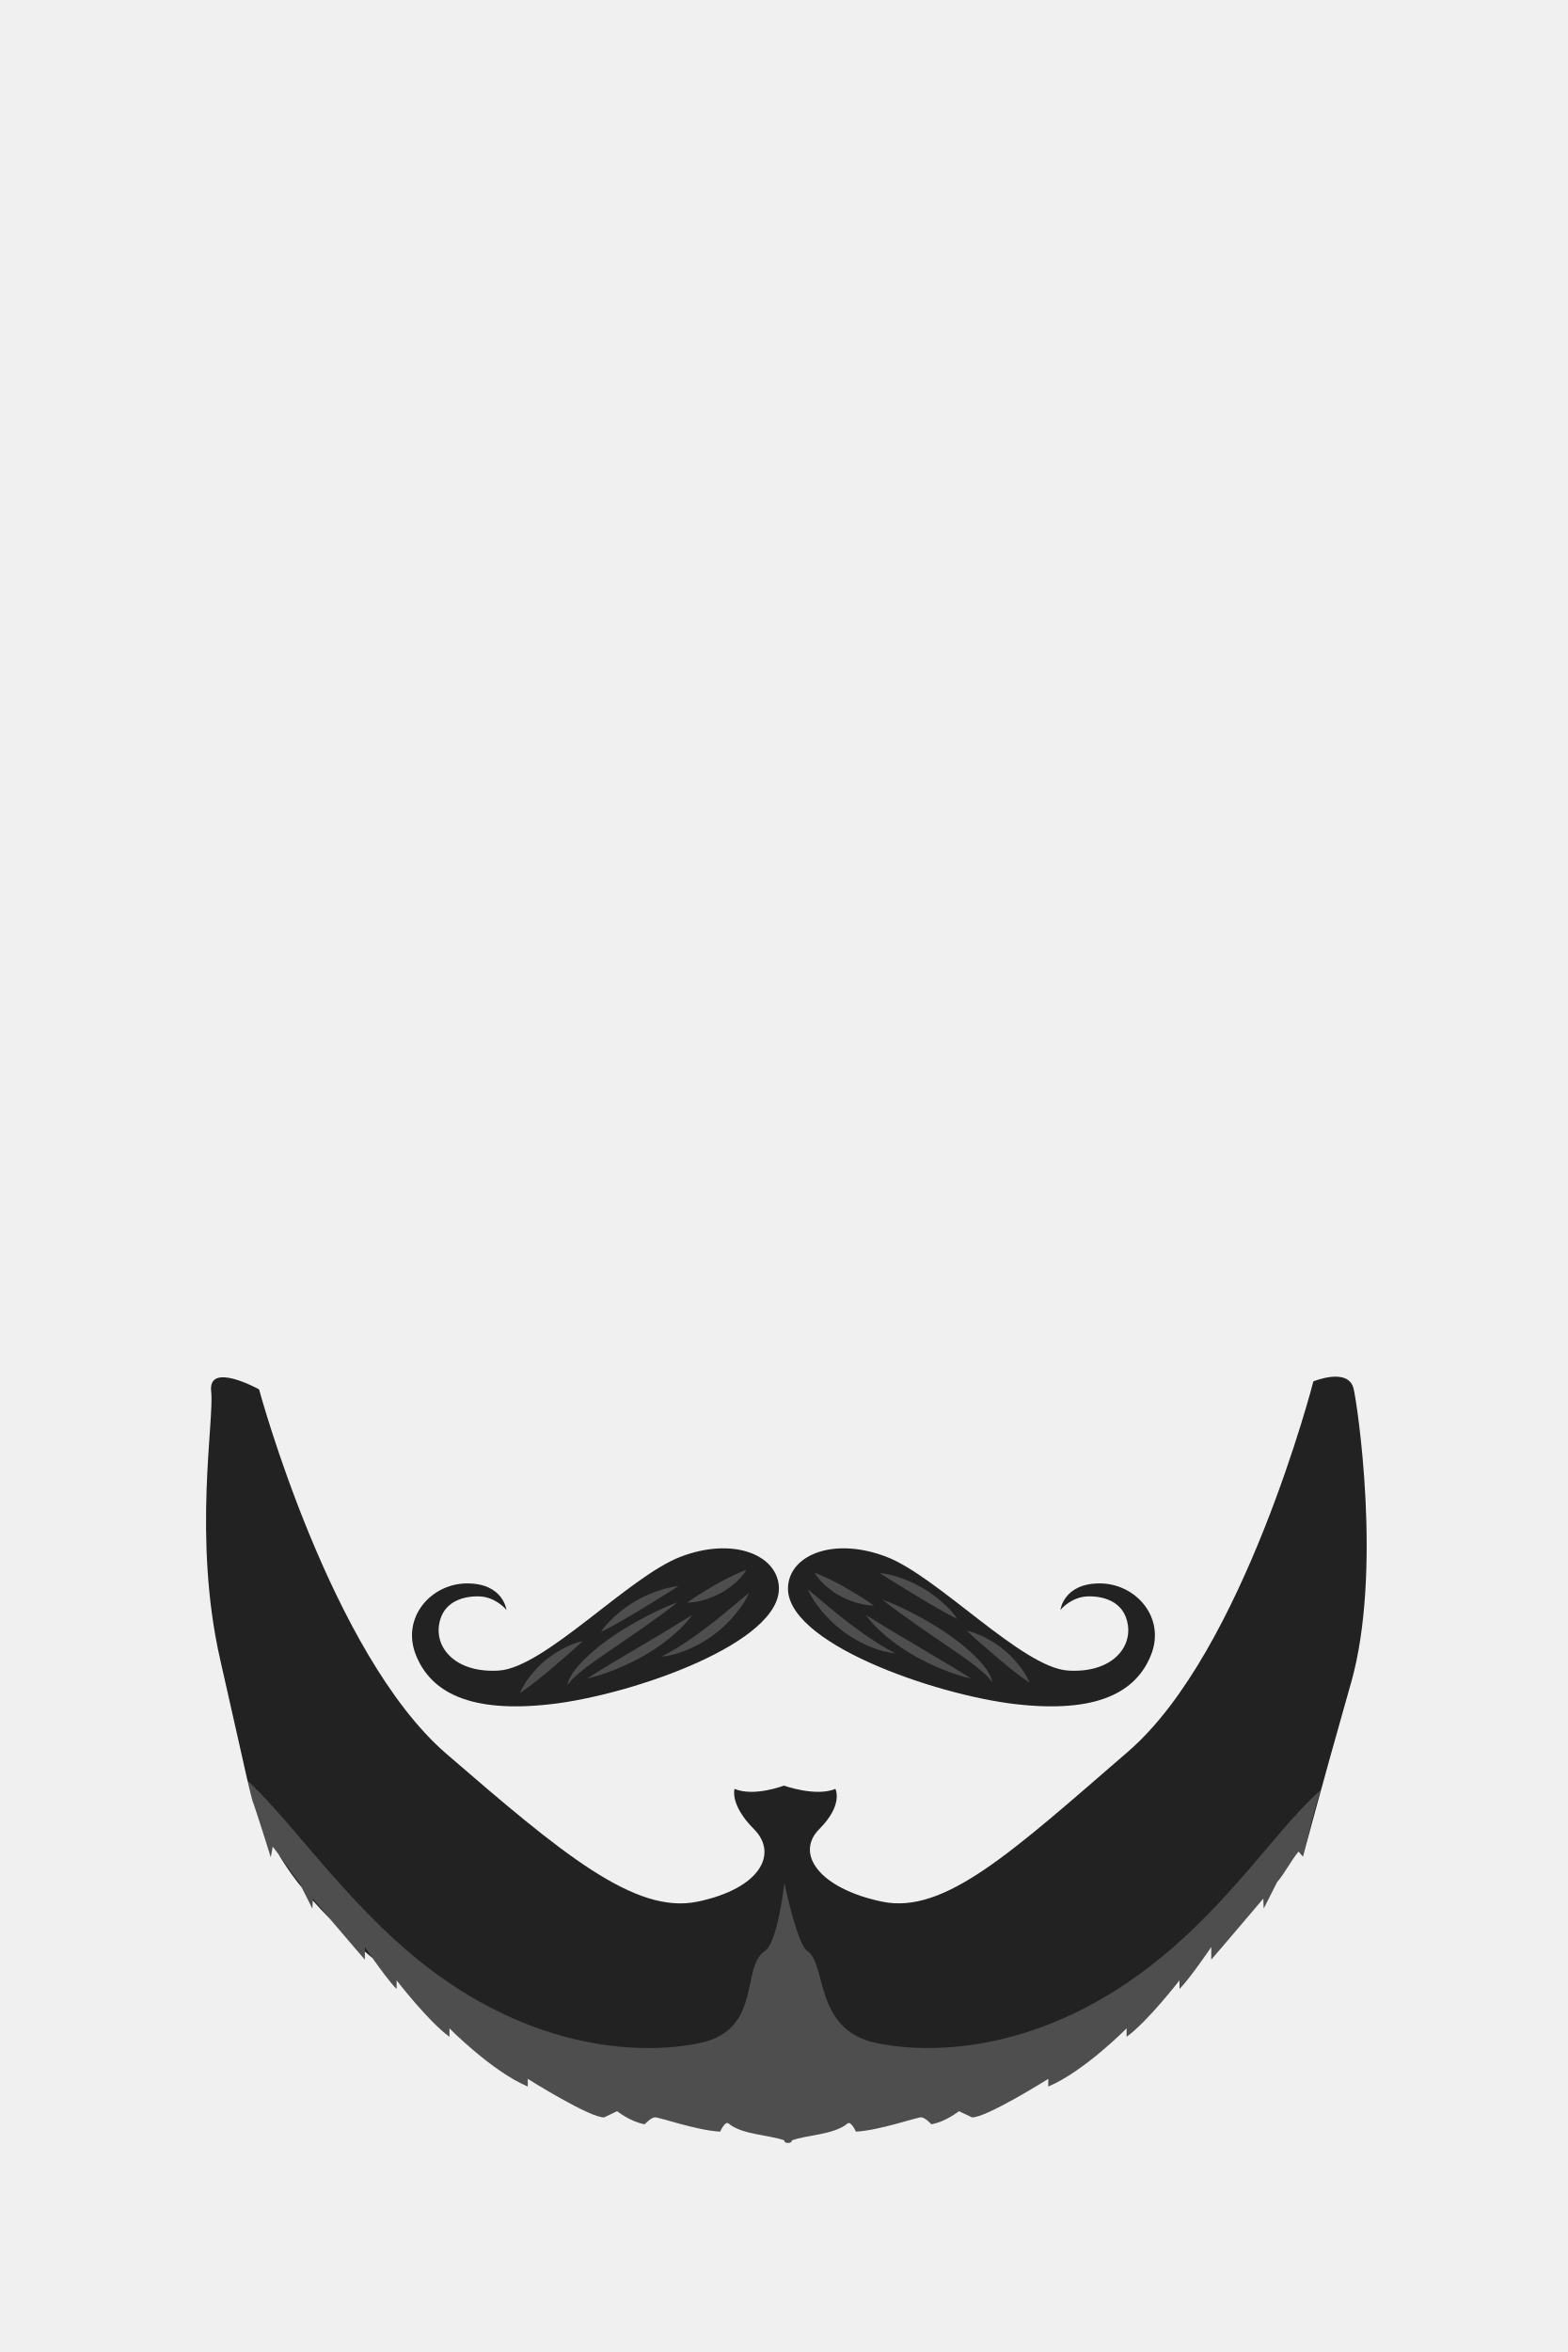
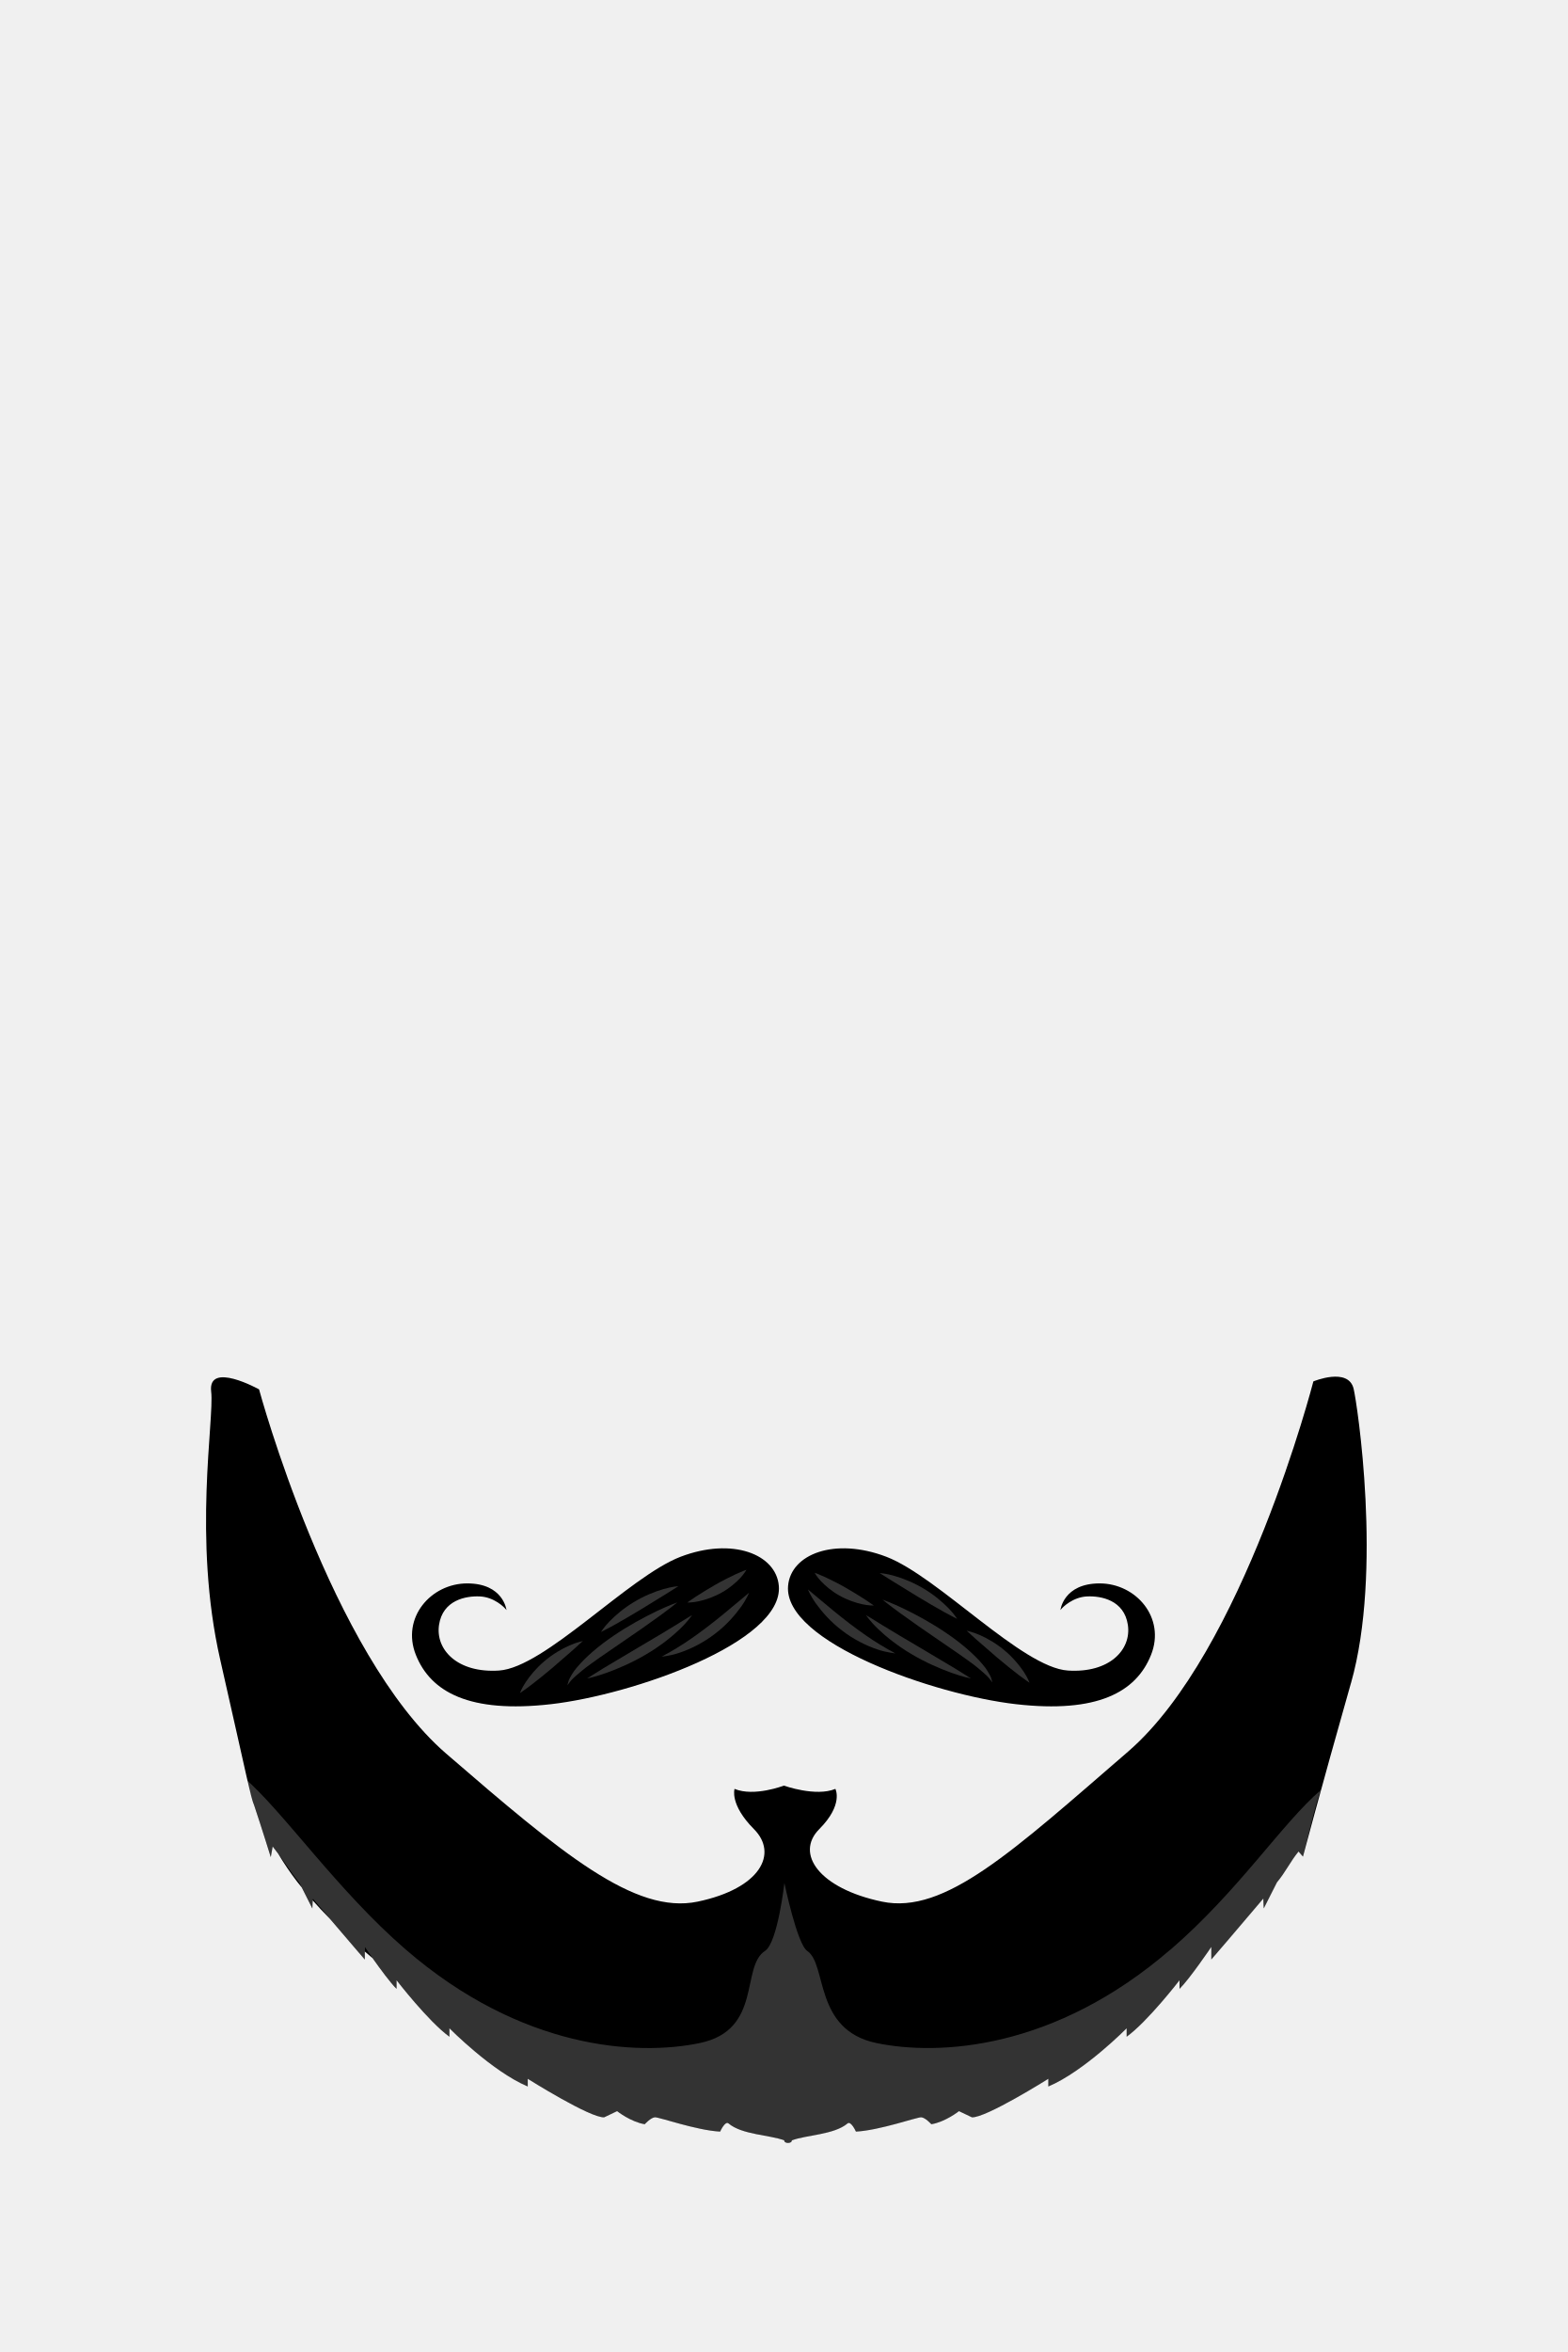
<svg xmlns="http://www.w3.org/2000/svg" id="Layer_1" version="1.1" viewBox="0 0 400 600">
  <defs>
    <style>
      .st0 {
        fill: #fff;
      }

      .st1 {
-         fill: #222;
+         fill: $[hairColor];
      }

      .st2 {
        opacity: .2;
      }
    </style>
  </defs>
  <g id="beard_4">
    <g id="beard">
      <path class="st1" d="M344.71,429.36c8.09-28.43,1.56-71.52.66-75.13-1.39-5.53-10.26-1.83-10.26-1.83,0,0-17.75,68.93-47.27,94.43-29.52,25.51-46.79,41.63-62.8,38.28-16.01-3.35-22.25-12.23-16-18.5,6.25-6.27,4.11-10.26,4.11-10.26-5,2.09-13.14-.84-13.14-.84,0,0-7.58,2.93-12.59.84,0,0-1.3,3.98,4.95,10.26,6.25,6.27,1.65,15.15-14.36,18.5-16.01,3.35-34.65-12.26-64.17-37.76-29.52-25.51-47.74-92.92-47.74-92.92,0,0-13.14-7.3-12.22.57.84,7.21-4.74,37.38,2.3,68.35s7.7,34.86,8.69,37.25c1.96,5.87,4.22,13.16,4.22,13.16l.49-2.71c.45.55.92,1.17,1.39,1.82,1.49,2.49,3.11,4.9,4.87,7.18.36.46.74.95,1.15,1.44l2.71,5.37s.07-.96.1-2.05c1.33,1.5,2.8,3.09,4.43,4.74,5.08,5.97,8.86,10.34,8.86,10.34v-2.04c.64.56,1.3,1.11,1.97,1.67,1.85,2.62,4.56,6.32,6.13,7.85v-2.2s8.08,10.48,13.49,14.41v-2.16s10.85,11,19.98,14.85v-1.96s16,10.07,19.51,9.82l3.29-1.57s3.45,2.74,7.05,3.34c0,0,1.54-1.71,2.59-1.77,1.12-.06,10.58,3.33,16.65,3.65,0,0,1.26-2.83,2.15-2.08,3.4,2.89,10.57,2.92,14.2,4.31-.02.89,1.97.89,1.95,0,3.63-1.38,10.8-1.42,14.2-4.31.89-.75,2.15,2.08,2.15,2.08,6.07-.32,15.54-3.7,16.65-3.65,1.05.05,2.59,1.77,2.59,1.77,3.6-.6,7.05-3.34,7.05-3.34l3.29,1.57c3.5.24,19.51-9.82,19.51-9.82v1.96c9.13-3.85,19.98-14.85,19.98-14.85v2.16c5.41-3.93,13.49-14.41,13.49-14.41v2.2c2.56-2.5,8.11-10.7,8.11-10.7v3.21s6.14-7.1,13.28-15.56c.02,1.26.11,2.52.11,2.52l3.36-6.64c2.21-2.64,3.4-5.3,5.51-7.87l1.13,1.3s4.17-15.87,12.25-44.31Z" />
      <path class="st1" d="M198.72,404.56c-.68-8.07-11.83-12.48-25.06-7.43-13.23,5.06-34.64,28.26-46.34,29.03-10.6.69-16.24-5.32-15.3-11.64.94-6.32,6.81-7.43,10.4-7.27,3.59.16,6.24,2.69,6.81,3.48,0,0-.76-6.8-10.02-6.8s-16.88,8.76-13.1,18.24c3.78,9.48,13.67,14.94,34.46,12.57,20.8-2.37,59.37-15.8,58.15-30.18Z" />
      <path class="st1" d="M201.08,404.56c.68-8.07,11.83-12.48,25.06-7.43,13.23,5.06,34.64,28.26,46.34,29.03,10.6.69,16.24-5.32,15.3-11.64-.94-6.32-6.81-7.43-10.4-7.27-3.59.16-6.24,2.69-6.81,3.48,0,0,.76-6.8,10.02-6.8s16.88,8.76,13.1,18.24c-3.78,9.48-13.67,14.94-34.46,12.57-20.8-2.37-59.37-15.8-58.15-30.18Z" />
    </g>
    <g id="details" class="st2">
      <path class="st0" d="M298.64,497.34c-29.52,25.51-59.03,27.18-75.04,23.84-16.01-3.35-12.53-20.08-17.62-23.48-2.6-1.73-5.84-17.35-5.84-17.35,0,0-1.72,15.25-4.94,17.33-6.26,4.04-.62,20.15-16.62,23.5-16.01,3.35-45.53,1.67-75.04-23.84-17.58-15.19-31.28-35.29-41.33-43.89,1.07,1.48,6.9,20.33,6.9,20.33l.49-2.71c2.11,2.57,4.56,6.53,6.77,9.17l3.36,6.64s.09-1.26.11-2.52c7.14,8.46,13.28,15.56,13.28,15.56v-3.21s5.55,8.2,8.11,10.7v-2.2s8.08,10.48,13.49,14.41v-2.16s10.85,11,19.98,14.85v-1.96s16,10.07,19.51,9.82l3.29-1.57s3.45,2.74,7.05,3.34c0,0,1.54-1.71,2.59-1.77,1.12-.06,10.58,3.33,16.65,3.65,0,0,1.26-2.83,2.15-2.08,3.4,2.89,10.57,2.92,14.2,4.31-.02.89,1.97.89,1.95,0,3.63-1.38,10.8-1.42,14.2-4.31.89-.75,2.15,2.08,2.15,2.08,6.07-.32,15.54-3.7,16.65-3.65,1.05.05,2.59,1.77,2.59,1.77,3.6-.6,7.05-3.34,7.05-3.34l3.29,1.57c3.5.24,19.51-9.82,19.51-9.82v1.96c9.13-3.85,19.98-14.85,19.98-14.85v2.16c5.41-3.93,13.49-14.41,13.49-14.41v2.2c2.56-2.5,8.11-10.7,8.11-10.7v3.21s6.14-7.1,13.28-15.56c.02,1.26.11,2.52.11,2.52l3.36-6.64c2.21-2.64,3.4-5.3,5.51-7.87l1.13,1.3s3.58-15.67,4.64-17.14c-10.05,8.6-20.88,25.61-38.46,40.81Z" />
      <g>
        <path class="st0" d="M220.95,412.02s.45.24,1.19.7c.73.45,1.77,1.1,3.03,1.88,2.48,1.54,5.83,3.5,9.16,5.47,3.34,1.97,6.69,3.96,9.21,5.48,2.51,1.53,4.18,2.63,4.18,2.63,0,0-2.08-.41-4.97-1.45-2.89-1.04-6.65-2.65-10.07-4.7-3.46-2.01-6.53-4.45-8.61-6.45-2.1-2.01-3.11-3.56-3.11-3.56Z" />
        <path class="st0" d="M207.88,401.22s1.13.4,2.63,1.09c1.5.7,3.42,1.66,5.24,2.7,1.83,1.03,3.59,2.15,4.94,3.01,1.34.87,2.26,1.55,2.26,1.55,0,0-1.24.05-2.96-.33-1.72-.37-3.93-1.13-5.86-2.24-1.95-1.08-3.59-2.51-4.68-3.66-1.09-1.16-1.58-2.11-1.58-2.11Z" />
        <path class="st0" d="M244.21,412.97s-1.37-.66-3.28-1.72c-1.9-1.06-4.37-2.49-6.78-3.95-2.42-1.46-4.79-2.96-6.62-4.07-1.82-1.13-3.08-1.94-3.08-1.94,0,0,1.6.09,3.82.74,2.22.63,5.06,1.79,7.57,3.33,2.54,1.51,4.7,3.39,6.18,4.9,1.47,1.51,2.19,2.71,2.19,2.71Z" />
        <path class="st0" d="M262.69,429.27s-1.17-.77-2.75-1.97c-1.57-1.21-3.6-2.82-5.54-4.47-1.93-1.68-3.86-3.35-5.31-4.61-1.45-1.29-2.44-2.22-2.44-2.22,0,0,1.47.27,3.41,1.13,1.94.85,4.36,2.26,6.39,4.01,2.06,1.72,3.7,3.74,4.76,5.33,1.06,1.59,1.48,2.8,1.48,2.8Z" />
        <path class="st0" d="M206.13,405.46s1.37,1.14,3.35,2.8c1.98,1.67,4.6,3.85,7.3,5.91,2.7,2.06,5.5,4.02,7.77,5.38,1.15.64,2.07,1.28,2.8,1.61.7.38,1.09.63,1.09.63,0,0-.48-.05-1.3-.2-.82-.15-2.02-.37-3.36-.85-2.7-.9-6.1-2.58-8.93-4.79-2.89-2.17-5.16-4.8-6.64-6.86-1.48-2.07-2.07-3.63-2.07-3.63Z" />
        <path class="st0" d="M225.17,408.07s2.24.78,5.37,2.28c3.12,1.51,7.17,3.68,10.89,6.23,3.75,2.52,7.15,5.45,9.26,7.98,1.1,1.23,1.71,2.45,2.13,3.27.29.89.39,1.37.39,1.37,0,0-.32-.42-.89-1.15-.61-.7-1.63-1.57-2.87-2.6-1.23-1.04-2.84-2.11-4.5-3.32-1.71-1.17-3.52-2.42-5.34-3.67-3.67-2.48-7.3-5.04-10-7-2.7-1.96-4.43-3.38-4.43-3.38Z" />
      </g>
      <g>
        <path class="st0" d="M176.59,412.02s-.45.24-1.19.7c-.73.45-1.77,1.1-3.03,1.88-2.48,1.54-5.83,3.5-9.16,5.47-3.34,1.97-6.69,3.96-9.21,5.48-2.51,1.53-4.18,2.63-4.18,2.63,0,0,2.08-.41,4.97-1.45,2.89-1.04,6.65-2.65,10.07-4.7,3.46-2.01,6.53-4.45,8.61-6.45,2.1-2.01,3.11-3.56,3.11-3.56Z" />
        <path class="st0" d="M190.43,400.46s-1.13.4-2.63,1.09c-1.5.7-3.42,1.66-5.24,2.7-1.83,1.03-3.59,2.15-4.94,3.01-1.34.87-2.26,1.55-2.26,1.55,0,0,1.24.05,2.96-.33,1.72-.37,3.93-1.13,5.86-2.24,1.95-1.08,3.59-2.51,4.68-3.66,1.09-1.16,1.58-2.11,1.58-2.11Z" />
        <path class="st0" d="M153.34,416.32s1.37-.66,3.28-1.72c1.9-1.06,4.37-2.49,6.78-3.95,2.42-1.46,4.79-2.96,6.62-4.07,1.82-1.13,3.08-1.94,3.08-1.94,0,0-1.6.09-3.82.74-2.22.63-5.06,1.79-7.57,3.33-2.54,1.51-4.7,3.39-6.18,4.9-1.47,1.51-2.19,2.71-2.19,2.71Z" />
        <path class="st0" d="M132.67,431.9s1.17-.77,2.75-1.97c1.57-1.21,3.6-2.82,5.54-4.47,1.93-1.68,3.86-3.35,5.31-4.61,1.45-1.29,2.44-2.22,2.44-2.22,0,0-1.47.27-3.41,1.13-1.94.85-4.36,2.26-6.39,4.01-2.06,1.72-3.7,3.74-4.76,5.33-1.06,1.59-1.48,2.8-1.48,2.8Z" />
        <path class="st0" d="M191.14,406.3s-1.37,1.14-3.35,2.8c-1.98,1.67-4.6,3.85-7.3,5.91-2.7,2.06-5.5,4.02-7.77,5.38-1.15.64-2.07,1.28-2.8,1.61-.7.38-1.09.63-1.09.63,0,0,.48-.05,1.3-.2.82-.15,2.02-.37,3.36-.85,2.7-.9,6.1-2.58,8.93-4.79,2.89-2.17,5.16-4.8,6.64-6.86,1.48-2.07,2.07-3.63,2.07-3.63Z" />
        <path class="st0" d="M172.81,408.78s-2.24.78-5.37,2.28c-3.12,1.51-7.17,3.68-10.89,6.23-3.75,2.52-7.15,5.45-9.26,7.98-1.1,1.23-1.71,2.45-2.13,3.27-.29.89-.39,1.37-.39,1.37,0,0,.32-.42.89-1.15.61-.7,1.63-1.57,2.87-2.6,1.23-1.04,2.84-2.11,4.5-3.32,1.71-1.17,3.52-2.42,5.34-3.67,3.67-2.48,7.3-5.04,10-7,2.7-1.96,4.43-3.38,4.43-3.38Z" />
      </g>
    </g>
  </g>
</svg>
